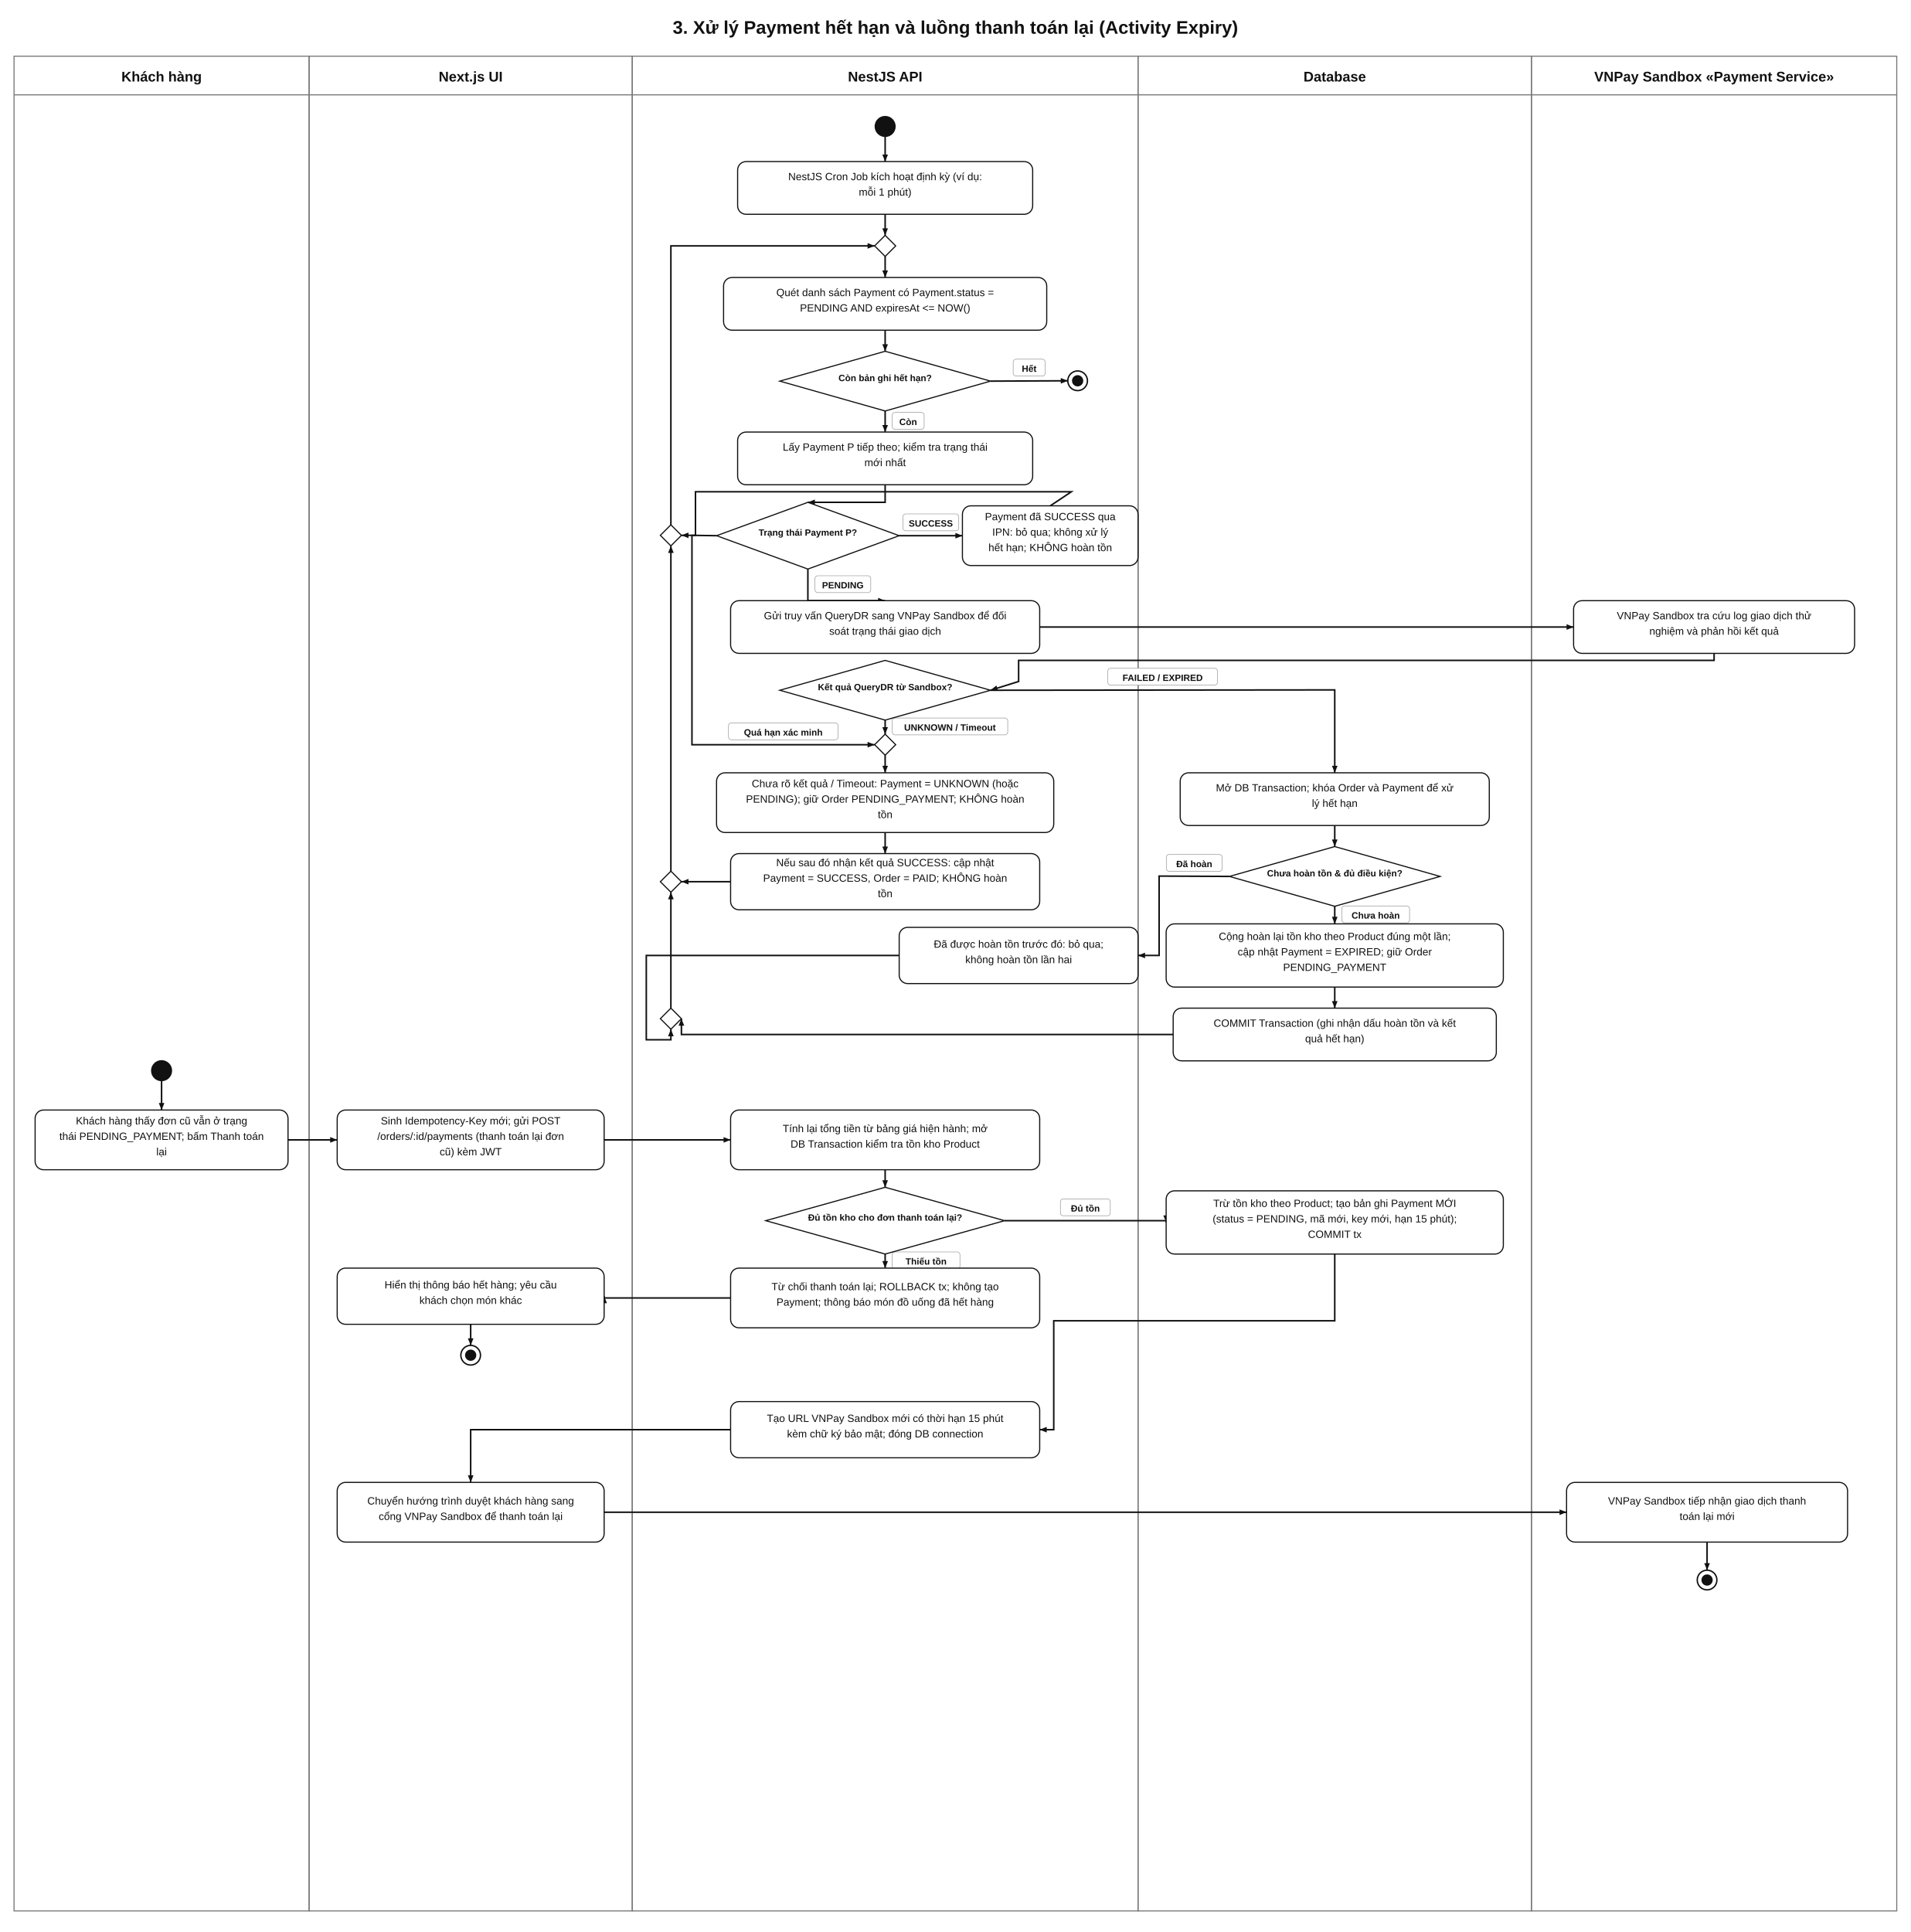
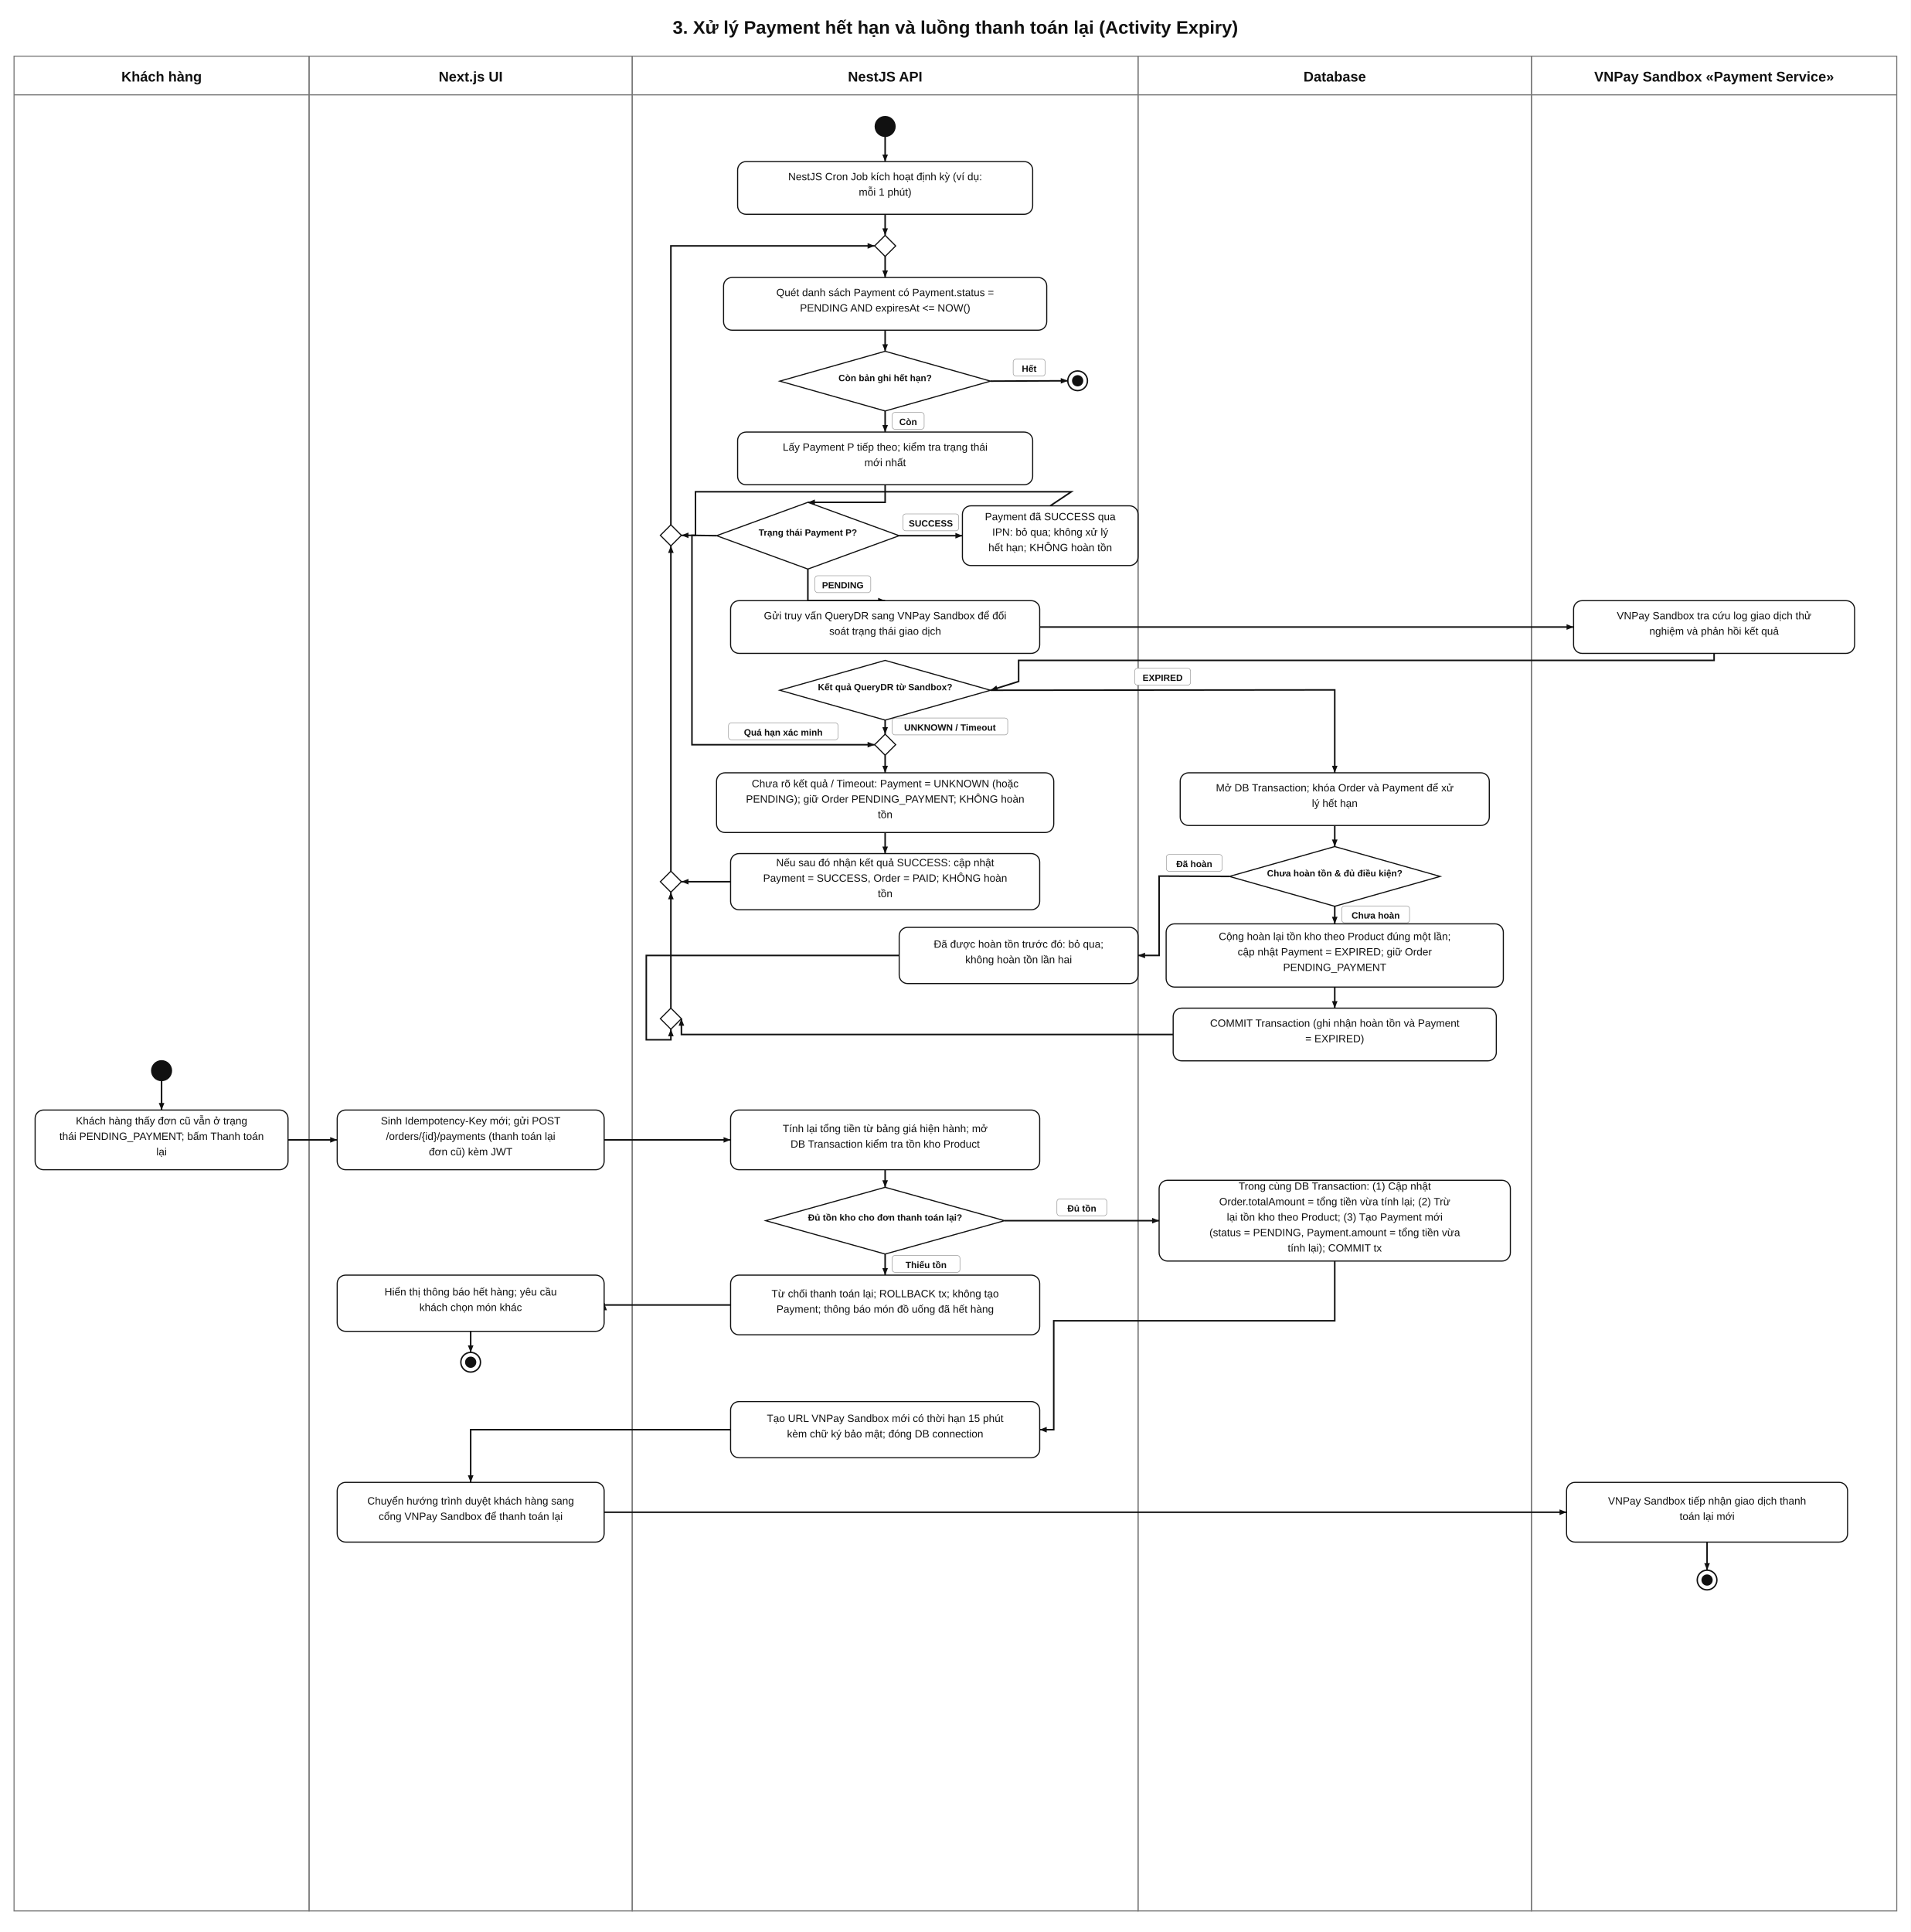
<svg xmlns="http://www.w3.org/2000/svg" width="2720" height="2750" viewBox="0 0 2720 2750" style="background:#ffffff;color-scheme:light">
  <defs>
    <marker id="arr" markerWidth="12" markerHeight="10" refX="11" refY="5" orient="auto" markerUnits="userSpaceOnUse">
      <path d="M1,1 L11,5 L1,9 Z" fill="#111111" />
    </marker>
  </defs>
  <rect width="2720" height="2750" fill="#ffffff" />
  <text x="1360.0" y="48" fill="#111111" font-family="Arial" font-size="26" font-weight="700" text-anchor="middle">3. Xử lý Payment hết hạn và luồng thanh toán lại (Activity Expiry)</text>
  <rect x="20" y="80" width="420" height="2640" fill="none" stroke="#777777" stroke-width="1.5" />
  <line x1="20" y1="135" x2="440" y2="135" stroke="#777777" stroke-width="1.5" />
  <text x="230.0" y="116" fill="#111111" font-family="Arial" font-size="20" font-weight="700" text-anchor="middle">Khách hàng</text>
  <rect x="440" y="80" width="460" height="2640" fill="none" stroke="#777777" stroke-width="1.5" />
  <line x1="440" y1="135" x2="900" y2="135" stroke="#777777" stroke-width="1.5" />
  <text x="670.0" y="116" fill="#111111" font-family="Arial" font-size="20" font-weight="700" text-anchor="middle">Next.js UI</text>
  <rect x="900" y="80" width="720" height="2640" fill="none" stroke="#777777" stroke-width="1.5" />
  <line x1="900" y1="135" x2="1620" y2="135" stroke="#777777" stroke-width="1.5" />
  <text x="1260.0" y="116" fill="#111111" font-family="Arial" font-size="20" font-weight="700" text-anchor="middle">NestJS API</text>
  <rect x="1620" y="80" width="560" height="2640" fill="none" stroke="#777777" stroke-width="1.5" />
  <line x1="1620" y1="135" x2="2180" y2="135" stroke="#777777" stroke-width="1.5" />
  <text x="1900.0" y="116" fill="#111111" font-family="Arial" font-size="20" font-weight="700" text-anchor="middle">Database</text>
  <rect x="2180" y="80" width="520" height="2640" fill="none" stroke="#777777" stroke-width="1.5" />
  <line x1="2180" y1="135" x2="2700" y2="135" stroke="#777777" stroke-width="1.5" />
  <text x="2440.0" y="116" fill="#111111" font-family="Arial" font-size="20" font-weight="700" text-anchor="middle">VNPay Sandbox «Payment Service»</text>
  <polyline points="1260.0,194.0 1260.0,230.0" stroke="#111111" stroke-width="2.2" fill="none" marker-end="url(#arr)" />
  <polyline points="1260.0,305.0 1260.0,335.0" stroke="#111111" stroke-width="2.2" fill="none" marker-end="url(#arr)" />
  <polyline points="1260.0,365.0 1260.0,395.0" stroke="#111111" stroke-width="2.2" fill="none" marker-end="url(#arr)" />
  <polyline points="1260.0,470.0 1260.0,500.0" stroke="#111111" stroke-width="2.2" fill="none" marker-end="url(#arr)" />
  <polyline points="1410.0,542.5 1520.0,542.0" stroke="#111111" stroke-width="2.2" fill="none" marker-end="url(#arr)" />
  <rect x="1442.25" y="511.25" width="45.5" height="24" fill="#ffffff" stroke="#999999" stroke-width="0.8" rx="4" />
  <text x="1465.0" y="529.25" fill="#111111" font-family="Arial" font-size="13" font-weight="600" text-anchor="middle">Hết</text>
  <polyline points="1260.0,585.0 1260.0,615.0" stroke="#111111" stroke-width="2.2" fill="none" marker-end="url(#arr)" />
  <rect x="1270.0" y="587.0" width="45.5" height="24" fill="#ffffff" stroke="#999999" stroke-width="0.8" rx="4" />
  <text x="1292.75" y="605.0" fill="#111111" font-family="Arial" font-size="13" font-weight="600" text-anchor="middle">Còn</text>
  <polyline points="1260.0,690.0 1260.0,715.0 1150.0,715.0" stroke="#111111" stroke-width="2.2" fill="none" marker-end="url(#arr)" />
  <polyline points="1280.0,762.5 1370.0,762.5" stroke="#111111" stroke-width="2.2" fill="none" marker-end="url(#arr)" />
  <rect x="1285.25" y="731.5" width="79.5" height="24" fill="#ffffff" stroke="#999999" stroke-width="0.8" rx="4" />
  <text x="1325.0" y="749.5" fill="#111111" font-family="Arial" font-size="13" font-weight="600" text-anchor="middle">SUCCESS</text>
  <polyline points="1495.0,720.0 1525.0,700.0 990.0,700.0 990.0,762.0 970.0,762.0" stroke="#111111" stroke-width="2.2" fill="none" marker-end="url(#arr)" />
  <polyline points="1150.0,810.0 1150.0,855.0 1260.0,855.0" stroke="#111111" stroke-width="2.2" fill="none" marker-end="url(#arr)" />
  <rect x="1160.0" y="819.5" width="79.5" height="24" fill="#ffffff" stroke="#999999" stroke-width="0.8" rx="4" />
  <text x="1199.75" y="837.5" fill="#111111" font-family="Arial" font-size="13" font-weight="600" text-anchor="middle">PENDING</text>
  <polyline points="1480.0,892.5 2240.0,892.5" stroke="#111111" stroke-width="2.2" fill="none" marker-end="url(#arr)" />
  <polyline points="2440.0,930.0 2440.0,940.0 1450.0,940.0 1450.0,970.0 1410.0,982.5" stroke="#111111" stroke-width="2.2" fill="none" marker-end="url(#arr)" />
  <polyline points="1260.0,1025.0 1260.0,1045.0" stroke="#111111" stroke-width="2.2" fill="none" marker-end="url(#arr)" />
  <rect x="1270.0" y="1022.0" width="164.5" height="24" fill="#ffffff" stroke="#999999" stroke-width="0.8" rx="4" />
  <text x="1352.25" y="1040.0" fill="#111111" font-family="Arial" font-size="13" font-weight="600" text-anchor="middle">UNKNOWN / Timeout</text>
  <polyline points="1020.0,762.5 985.0,762.0 985.0,1060.0 1245.0,1060.0" stroke="#111111" stroke-width="2.2" fill="none" marker-end="url(#arr)" />
  <rect x="1037.0" y="1029.0" width="156.0" height="24" fill="#ffffff" stroke="#999999" stroke-width="0.8" rx="4" />
  <text x="1115.0" y="1047.0" fill="#111111" font-family="Arial" font-size="13" font-weight="600" text-anchor="middle">Quá hạn xác minh</text>
  <polyline points="1260.0,1075.0 1260.0,1100.0" stroke="#111111" stroke-width="2.2" fill="none" marker-end="url(#arr)" />
  <polyline points="1260.0,1185.0 1260.0,1215.0" stroke="#111111" stroke-width="2.2" fill="none" marker-end="url(#arr)" />
  <polyline points="1040.0,1255.0 970.0,1255.0" stroke="#111111" stroke-width="2.2" fill="none" marker-end="url(#arr)" />
  <polyline points="1410.0,982.5 1900.0,982.0 1900.0,1100.0" stroke="#111111" stroke-width="2.2" fill="none" marker-end="url(#arr)" />
-   <rect x="1577.0" y="951.25" width="156.0" height="24" fill="#ffffff" stroke="#999999" stroke-width="0.8" rx="4" />
-   <text x="1655.0" y="969.25" fill="#111111" font-family="Arial" font-size="13" font-weight="600" text-anchor="middle">FAILED / EXPIRED</text>
+   <rect x="1615.25" y="951.25" width="79.5" height="24" fill="#ffffff" stroke="#999999" stroke-width="0.8" rx="4" />
+   <text x="1655.0" y="969.25" fill="#111111" font-family="Arial" font-size="13" font-weight="600" text-anchor="middle">EXPIRED</text>
  <polyline points="1900.0,1175.0 1900.0,1205.0" stroke="#111111" stroke-width="2.2" fill="none" marker-end="url(#arr)" />
  <polyline points="1900.0,1290.0 1900.0,1315.0" stroke="#111111" stroke-width="2.2" fill="none" marker-end="url(#arr)" />
  <rect x="1910.0" y="1289.5" width="96.5" height="24" fill="#ffffff" stroke="#999999" stroke-width="0.8" rx="4" />
  <text x="1958.25" y="1307.5" fill="#111111" font-family="Arial" font-size="13" font-weight="600" text-anchor="middle">Chưa hoàn</text>
  <polyline points="1750.0,1247.5 1650.0,1247.0 1650.0,1360.0 1620.0,1360.0" stroke="#111111" stroke-width="2.2" fill="none" marker-end="url(#arr)" />
  <rect x="1660.25" y="1216.25" width="79.5" height="24" fill="#ffffff" stroke="#999999" stroke-width="0.8" rx="4" />
  <text x="1700.0" y="1234.25" fill="#111111" font-family="Arial" font-size="13" font-weight="600" text-anchor="middle">Đã hoàn</text>
  <polyline points="1280.0,1360.0 920.0,1360.0 920.0,1480.0 955.0,1480.0 955.0,1465.0" stroke="#111111" stroke-width="2.2" fill="none" marker-end="url(#arr)" />
  <polyline points="1900.0,1405.0 1900.0,1435.0" stroke="#111111" stroke-width="2.2" fill="none" marker-end="url(#arr)" />
  <polyline points="1670.0,1472.5 970.0,1472.5 970.0,1450.0" stroke="#111111" stroke-width="2.2" fill="none" marker-end="url(#arr)" />
  <polyline points="955.0,1435.0 955.0,1270.0" stroke="#111111" stroke-width="2.2" fill="none" marker-end="url(#arr)" />
  <polyline points="955.0,1240.0 955.0,777.0" stroke="#111111" stroke-width="2.2" fill="none" marker-end="url(#arr)" />
  <polyline points="955.0,747.0 955.0,350.0 1245.0,350.0" stroke="#111111" stroke-width="2.2" fill="none" marker-end="url(#arr)" />
  <polyline points="230.0,1538.0 230.0,1580.0" stroke="#111111" stroke-width="2.2" fill="none" marker-end="url(#arr)" />
  <polyline points="410.0,1622.5 480.0,1622.5" stroke="#111111" stroke-width="2.2" fill="none" marker-end="url(#arr)" />
  <polyline points="860.0,1622.5 1040.0,1622.5" stroke="#111111" stroke-width="2.2" fill="none" marker-end="url(#arr)" />
  <polyline points="1260.0,1665.0 1260.0,1690.0" stroke="#111111" stroke-width="2.2" fill="none" marker-end="url(#arr)" />
-   <polyline points="1260.0,1785.0 1260.0,1805.0" stroke="#111111" stroke-width="2.2" fill="none" marker-end="url(#arr)" />
-   <rect x="1270.0" y="1782.0" width="96.5" height="24" fill="#ffffff" stroke="#999999" stroke-width="0.8" rx="4" />
-   <text x="1318.25" y="1800.0" fill="#111111" font-family="Arial" font-size="13" font-weight="600" text-anchor="middle">Thiếu tồn</text>
-   <polyline points="1040.0,1847.5 860.0,1847.5 860.0,1845.0" stroke="#111111" stroke-width="2.2" fill="none" marker-end="url(#arr)" />
-   <polyline points="670.0,1885.0 670.0,1915.0" stroke="#111111" stroke-width="2.2" fill="none" marker-end="url(#arr)" />
-   <polyline points="1430.0,1737.5 1660.0,1737.5 1660.0,1740.0" stroke="#111111" stroke-width="2.2" fill="none" marker-end="url(#arr)" />
-   <rect x="1509.5" y="1706.5" width="71.0" height="24" fill="#ffffff" stroke="#999999" stroke-width="0.8" rx="4" />
-   <text x="1545.0" y="1724.5" fill="#111111" font-family="Arial" font-size="13" font-weight="600" text-anchor="middle">Đủ tồn</text>
-   <polyline points="1900.0,1785.0 1900.0,1880.0 1500.0,1880.0 1500.0,2035.0 1480.0,2035.0" stroke="#111111" stroke-width="2.2" fill="none" marker-end="url(#arr)" />
+   <polyline points="1260.0,1785.0 1260.0,1815.0" stroke="#111111" stroke-width="2.2" fill="none" marker-end="url(#arr)" />
+   <rect x="1270.0" y="1787.0" width="96.5" height="24" fill="#ffffff" stroke="#999999" stroke-width="0.8" rx="4" />
+   <text x="1318.25" y="1805.0" fill="#111111" font-family="Arial" font-size="13" font-weight="600" text-anchor="middle">Thiếu tồn</text>
+   <polyline points="1040.0,1857.5 860.0,1857.5 860.0,1855.0" stroke="#111111" stroke-width="2.2" fill="none" marker-end="url(#arr)" />
+   <polyline points="670.0,1895.0 670.0,1925.0" stroke="#111111" stroke-width="2.2" fill="none" marker-end="url(#arr)" />
+   <polyline points="1430.0,1737.5 1650.0,1737.5" stroke="#111111" stroke-width="2.2" fill="none" marker-end="url(#arr)" />
+   <rect x="1504.5" y="1706.5" width="71.0" height="24" fill="#ffffff" stroke="#999999" stroke-width="0.8" rx="4" />
+   <text x="1540.0" y="1724.5" fill="#111111" font-family="Arial" font-size="13" font-weight="600" text-anchor="middle">Đủ tồn</text>
+   <polyline points="1900.0,1795.0 1900.0,1880.0 1500.0,1880.0 1500.0,2035.0 1480.0,2035.0" stroke="#111111" stroke-width="2.2" fill="none" marker-end="url(#arr)" />
  <polyline points="1040.0,2035.0 670.0,2035.0 670.0,2110.0" stroke="#111111" stroke-width="2.2" fill="none" marker-end="url(#arr)" />
  <polyline points="860.0,2152.5 2230.0,2152.5" stroke="#111111" stroke-width="2.2" fill="none" marker-end="url(#arr)" />
  <polyline points="2430.0,2195.0 2430.0,2235.0" stroke="#111111" stroke-width="2.2" fill="none" marker-end="url(#arr)" />
  <circle cx="1260.0" cy="180.0" r="14" fill="#111111" stroke="#111111" stroke-width="2" />
  <rect x="1050" y="230" width="420" height="75" rx="12" fill="#ffffff" stroke="#111111" stroke-width="1.6" />
  <text x="1260.0" y="256.5" fill="#111111" font-family="Arial" font-size="15" font-weight="400" text-anchor="middle">NestJS Cron Job kích hoạt định kỳ (ví dụ:</text>
  <text x="1260.0" y="278.5" fill="#111111" font-family="Arial" font-size="15" font-weight="400" text-anchor="middle">mỗi 1 phút)</text>
  <polygon points="1260.0,335 1275,350.0 1260.0,365 1245,350.0" fill="#ffffff" stroke="#111111" stroke-width="1.6" />
  <rect x="1030" y="395" width="460" height="75" rx="12" fill="#ffffff" stroke="#111111" stroke-width="1.6" />
  <text x="1260.0" y="421.5" fill="#111111" font-family="Arial" font-size="15" font-weight="400" text-anchor="middle">Quét danh sách Payment có Payment.status =</text>
  <text x="1260.0" y="443.5" fill="#111111" font-family="Arial" font-size="15" font-weight="400" text-anchor="middle">PENDING AND expiresAt &lt;= NOW()</text>
  <polygon points="1260.0,500 1410,542.5 1260.0,585 1110,542.5" fill="#ffffff" stroke="#111111" stroke-width="1.6" />
  <text x="1260.0" y="542.5" fill="#111111" font-family="Arial" font-size="13" font-weight="600" text-anchor="middle">Còn bản ghi hết hạn?</text>
  <circle cx="1534.0" cy="542.0" r="14" fill="#ffffff" stroke="#111111" stroke-width="2" />
  <circle cx="1534.0" cy="542.0" r="8" fill="#111111" />
  <rect x="1050" y="615" width="420" height="75" rx="12" fill="#ffffff" stroke="#111111" stroke-width="1.6" />
  <text x="1260.0" y="641.5" fill="#111111" font-family="Arial" font-size="15" font-weight="400" text-anchor="middle">Lấy Payment P tiếp theo; kiểm tra trạng thái</text>
  <text x="1260.0" y="663.5" fill="#111111" font-family="Arial" font-size="15" font-weight="400" text-anchor="middle">mới nhất</text>
  <polygon points="1150.0,715 1280,762.5 1150.0,810 1020,762.5" fill="#ffffff" stroke="#111111" stroke-width="1.6" />
  <text x="1150.0" y="762.5" fill="#111111" font-family="Arial" font-size="13" font-weight="600" text-anchor="middle">Trạng thái Payment P?</text>
  <rect x="1370" y="720" width="250" height="85" rx="12" fill="#ffffff" stroke="#111111" stroke-width="1.6" />
  <text x="1495.0" y="740.5" fill="#111111" font-family="Arial" font-size="15" font-weight="400" text-anchor="middle">Payment đã SUCCESS qua</text>
  <text x="1495.0" y="762.5" fill="#111111" font-family="Arial" font-size="15" font-weight="400" text-anchor="middle">IPN: bỏ qua; không xử lý</text>
  <text x="1495.0" y="784.5" fill="#111111" font-family="Arial" font-size="15" font-weight="400" text-anchor="middle">hết hạn; KHÔNG hoàn tồn</text>
  <rect x="1040" y="855" width="440" height="75" rx="12" fill="#ffffff" stroke="#111111" stroke-width="1.6" />
  <text x="1260.0" y="881.5" fill="#111111" font-family="Arial" font-size="15" font-weight="400" text-anchor="middle">Gửi truy vấn QueryDR sang VNPay Sandbox để đối</text>
  <text x="1260.0" y="903.5" fill="#111111" font-family="Arial" font-size="15" font-weight="400" text-anchor="middle">soát trạng thái giao dịch</text>
  <rect x="2240" y="855" width="400" height="75" rx="12" fill="#ffffff" stroke="#111111" stroke-width="1.6" />
  <text x="2440.0" y="881.5" fill="#111111" font-family="Arial" font-size="15" font-weight="400" text-anchor="middle">VNPay Sandbox tra cứu log giao dịch thử</text>
  <text x="2440.0" y="903.5" fill="#111111" font-family="Arial" font-size="15" font-weight="400" text-anchor="middle">nghiệm và phản hồi kết quả</text>
  <polygon points="1260.0,940 1410,982.5 1260.0,1025 1110,982.5" fill="#ffffff" stroke="#111111" stroke-width="1.6" />
  <text x="1260.0" y="982.5" fill="#111111" font-family="Arial" font-size="13" font-weight="600" text-anchor="middle">Kết quả QueryDR từ Sandbox?</text>
  <polygon points="1260.0,1045 1275,1060.0 1260.0,1075 1245,1060.0" fill="#ffffff" stroke="#111111" stroke-width="1.6" />
  <rect x="1020" y="1100" width="480" height="85" rx="12" fill="#ffffff" stroke="#111111" stroke-width="1.6" />
  <text x="1260.0" y="1120.5" fill="#111111" font-family="Arial" font-size="15" font-weight="400" text-anchor="middle">Chưa rõ kết quả / Timeout: Payment = UNKNOWN (hoặc</text>
  <text x="1260.0" y="1142.5" fill="#111111" font-family="Arial" font-size="15" font-weight="400" text-anchor="middle">PENDING); giữ Order PENDING_PAYMENT; KHÔNG hoàn</text>
  <text x="1260.0" y="1164.5" fill="#111111" font-family="Arial" font-size="15" font-weight="400" text-anchor="middle">tồn</text>
  <rect x="1040" y="1215" width="440" height="80" rx="12" fill="#ffffff" stroke="#111111" stroke-width="1.6" />
  <text x="1260.0" y="1233.0" fill="#111111" font-family="Arial" font-size="15" font-weight="400" text-anchor="middle">Nếu sau đó nhận kết quả SUCCESS: cập nhật</text>
  <text x="1260.0" y="1255.0" fill="#111111" font-family="Arial" font-size="15" font-weight="400" text-anchor="middle">Payment = SUCCESS, Order = PAID; KHÔNG hoàn</text>
  <text x="1260.0" y="1277.0" fill="#111111" font-family="Arial" font-size="15" font-weight="400" text-anchor="middle">tồn</text>
  <rect x="1680" y="1100" width="440" height="75" rx="12" fill="#ffffff" stroke="#111111" stroke-width="1.6" />
  <text x="1900.0" y="1126.5" fill="#111111" font-family="Arial" font-size="15" font-weight="400" text-anchor="middle">Mở DB Transaction; khóa Order và Payment để xử</text>
  <text x="1900.0" y="1148.5" fill="#111111" font-family="Arial" font-size="15" font-weight="400" text-anchor="middle">lý hết hạn</text>
  <polygon points="1900.0,1205 2050,1247.5 1900.0,1290 1750,1247.5" fill="#ffffff" stroke="#111111" stroke-width="1.6" />
  <text x="1900.0" y="1247.5" fill="#111111" font-family="Arial" font-size="13" font-weight="600" text-anchor="middle">Chưa hoàn tồn &amp; đủ điều kiện?</text>
  <rect x="1280" y="1320" width="340" height="80" rx="12" fill="#ffffff" stroke="#111111" stroke-width="1.6" />
  <text x="1450.0" y="1349.0" fill="#111111" font-family="Arial" font-size="15" font-weight="400" text-anchor="middle">Đã được hoàn tồn trước đó: bỏ qua;</text>
  <text x="1450.0" y="1371.0" fill="#111111" font-family="Arial" font-size="15" font-weight="400" text-anchor="middle">không hoàn tồn lần hai</text>
  <rect x="1660" y="1315" width="480" height="90" rx="12" fill="#ffffff" stroke="#111111" stroke-width="1.6" />
  <text x="1900.0" y="1338.0" fill="#111111" font-family="Arial" font-size="15" font-weight="400" text-anchor="middle">Cộng hoàn lại tồn kho theo Product đúng một lần;</text>
  <text x="1900.0" y="1360.0" fill="#111111" font-family="Arial" font-size="15" font-weight="400" text-anchor="middle">cập nhật Payment = EXPIRED; giữ Order</text>
  <text x="1900.0" y="1382.0" fill="#111111" font-family="Arial" font-size="15" font-weight="400" text-anchor="middle">PENDING_PAYMENT</text>
  <rect x="1670" y="1435" width="460" height="75" rx="12" fill="#ffffff" stroke="#111111" stroke-width="1.6" />
-   <text x="1900.0" y="1461.5" fill="#111111" font-family="Arial" font-size="15" font-weight="400" text-anchor="middle">COMMIT Transaction (ghi nhận dấu hoàn tồn và kết</text>
-   <text x="1900.0" y="1483.5" fill="#111111" font-family="Arial" font-size="15" font-weight="400" text-anchor="middle">quả hết hạn)</text>
+   <text x="1900.0" y="1461.5" fill="#111111" font-family="Arial" font-size="15" font-weight="400" text-anchor="middle">COMMIT Transaction (ghi nhận hoàn tồn và Payment</text>
+   <text x="1900.0" y="1483.5" fill="#111111" font-family="Arial" font-size="15" font-weight="400" text-anchor="middle">= EXPIRED)</text>
  <polygon points="955.0,1435 970,1450.0 955.0,1465 940,1450.0" fill="#ffffff" stroke="#111111" stroke-width="1.6" />
  <polygon points="955.0,1240 970,1255.0 955.0,1270 940,1255.0" fill="#ffffff" stroke="#111111" stroke-width="1.6" />
  <polygon points="955.0,747 970,762.0 955.0,777 940,762.0" fill="#ffffff" stroke="#111111" stroke-width="1.6" />
  <circle cx="230.0" cy="1524.0" r="14" fill="#111111" stroke="#111111" stroke-width="2" />
  <rect x="50" y="1580" width="360" height="85" rx="12" fill="#ffffff" stroke="#111111" stroke-width="1.6" />
  <text x="230.0" y="1600.5" fill="#111111" font-family="Arial" font-size="15" font-weight="400" text-anchor="middle">Khách hàng thấy đơn cũ vẫn ở trạng</text>
  <text x="230.0" y="1622.5" fill="#111111" font-family="Arial" font-size="15" font-weight="400" text-anchor="middle">thái PENDING_PAYMENT; bấm Thanh toán</text>
  <text x="230.0" y="1644.5" fill="#111111" font-family="Arial" font-size="15" font-weight="400" text-anchor="middle">lại</text>
  <rect x="480" y="1580" width="380" height="85" rx="12" fill="#ffffff" stroke="#111111" stroke-width="1.6" />
  <text x="670.0" y="1600.5" fill="#111111" font-family="Arial" font-size="15" font-weight="400" text-anchor="middle">Sinh Idempotency-Key mới; gửi POST</text>
-   <text x="670.0" y="1622.5" fill="#111111" font-family="Arial" font-size="15" font-weight="400" text-anchor="middle">/orders/:id/payments (thanh toán lại đơn</text>
-   <text x="670.0" y="1644.5" fill="#111111" font-family="Arial" font-size="15" font-weight="400" text-anchor="middle">cũ) kèm JWT</text>
+   <text x="670.0" y="1622.5" fill="#111111" font-family="Arial" font-size="15" font-weight="400" text-anchor="middle">/orders/{id}/payments (thanh toán lại</text>
+   <text x="670.0" y="1644.5" fill="#111111" font-family="Arial" font-size="15" font-weight="400" text-anchor="middle">đơn cũ) kèm JWT</text>
  <rect x="1040" y="1580" width="440" height="85" rx="12" fill="#ffffff" stroke="#111111" stroke-width="1.6" />
  <text x="1260.0" y="1611.5" fill="#111111" font-family="Arial" font-size="15" font-weight="400" text-anchor="middle">Tính lại tổng tiền từ bảng giá hiện hành; mở</text>
  <text x="1260.0" y="1633.5" fill="#111111" font-family="Arial" font-size="15" font-weight="400" text-anchor="middle">DB Transaction kiểm tra tồn kho Product</text>
  <polygon points="1260.0,1690 1430,1737.5 1260.0,1785 1090,1737.5" fill="#ffffff" stroke="#111111" stroke-width="1.6" />
  <text x="1260.0" y="1737.5" fill="#111111" font-family="Arial" font-size="13" font-weight="600" text-anchor="middle">Đủ tồn kho cho đơn thanh toán lại?</text>
-   <rect x="1040" y="1805" width="440" height="85" rx="12" fill="#ffffff" stroke="#111111" stroke-width="1.6" />
-   <text x="1260.0" y="1836.5" fill="#111111" font-family="Arial" font-size="15" font-weight="400" text-anchor="middle">Từ chối thanh toán lại; ROLLBACK tx; không tạo</text>
-   <text x="1260.0" y="1858.5" fill="#111111" font-family="Arial" font-size="15" font-weight="400" text-anchor="middle">Payment; thông báo món đồ uống đã hết hàng</text>
-   <rect x="480" y="1805" width="380" height="80" rx="12" fill="#ffffff" stroke="#111111" stroke-width="1.6" />
-   <text x="670.0" y="1834.0" fill="#111111" font-family="Arial" font-size="15" font-weight="400" text-anchor="middle">Hiển thị thông báo hết hàng; yêu cầu</text>
-   <text x="670.0" y="1856.0" fill="#111111" font-family="Arial" font-size="15" font-weight="400" text-anchor="middle">khách chọn món khác</text>
-   <circle cx="670.0" cy="1929.0" r="14" fill="#ffffff" stroke="#111111" stroke-width="2" />
-   <circle cx="670.0" cy="1929.0" r="8" fill="#111111" />
-   <rect x="1660" y="1695" width="480" height="90" rx="12" fill="#ffffff" stroke="#111111" stroke-width="1.6" />
-   <text x="1900.0" y="1718.0" fill="#111111" font-family="Arial" font-size="15" font-weight="400" text-anchor="middle">Trừ tồn kho theo Product; tạo bản ghi Payment MỚI</text>
-   <text x="1900.0" y="1740.0" fill="#111111" font-family="Arial" font-size="15" font-weight="400" text-anchor="middle">(status = PENDING, mã mới, key mới, hạn 15 phút);</text>
-   <text x="1900.0" y="1762.0" fill="#111111" font-family="Arial" font-size="15" font-weight="400" text-anchor="middle">COMMIT tx</text>
+   <rect x="1040" y="1815" width="440" height="85" rx="12" fill="#ffffff" stroke="#111111" stroke-width="1.6" />
+   <text x="1260.0" y="1846.5" fill="#111111" font-family="Arial" font-size="15" font-weight="400" text-anchor="middle">Từ chối thanh toán lại; ROLLBACK tx; không tạo</text>
+   <text x="1260.0" y="1868.5" fill="#111111" font-family="Arial" font-size="15" font-weight="400" text-anchor="middle">Payment; thông báo món đồ uống đã hết hàng</text>
+   <rect x="480" y="1815" width="380" height="80" rx="12" fill="#ffffff" stroke="#111111" stroke-width="1.6" />
+   <text x="670.0" y="1844.0" fill="#111111" font-family="Arial" font-size="15" font-weight="400" text-anchor="middle">Hiển thị thông báo hết hàng; yêu cầu</text>
+   <text x="670.0" y="1866.0" fill="#111111" font-family="Arial" font-size="15" font-weight="400" text-anchor="middle">khách chọn món khác</text>
+   <circle cx="670.0" cy="1939.0" r="14" fill="#ffffff" stroke="#111111" stroke-width="2" />
+   <circle cx="670.0" cy="1939.0" r="8" fill="#111111" />
+   <rect x="1650" y="1680" width="500" height="115" rx="12" fill="#ffffff" stroke="#111111" stroke-width="1.6" />
+   <text x="1900.0" y="1693.5" fill="#111111" font-family="Arial" font-size="15" font-weight="400" text-anchor="middle">Trong cùng DB Transaction: (1) Cập nhật</text>
+   <text x="1900.0" y="1715.5" fill="#111111" font-family="Arial" font-size="15" font-weight="400" text-anchor="middle">Order.totalAmount = tổng tiền vừa tính lại; (2) Trừ</text>
+   <text x="1900.0" y="1737.5" fill="#111111" font-family="Arial" font-size="15" font-weight="400" text-anchor="middle">lại tồn kho theo Product; (3) Tạo Payment mới</text>
+   <text x="1900.0" y="1759.5" fill="#111111" font-family="Arial" font-size="15" font-weight="400" text-anchor="middle">(status = PENDING, Payment.amount = tổng tiền vừa</text>
+   <text x="1900.0" y="1781.5" fill="#111111" font-family="Arial" font-size="15" font-weight="400" text-anchor="middle">tính lại); COMMIT tx</text>
  <rect x="1040" y="1995" width="440" height="80" rx="12" fill="#ffffff" stroke="#111111" stroke-width="1.6" />
  <text x="1260.0" y="2024.0" fill="#111111" font-family="Arial" font-size="15" font-weight="400" text-anchor="middle">Tạo URL VNPay Sandbox mới có thời hạn 15 phút</text>
  <text x="1260.0" y="2046.0" fill="#111111" font-family="Arial" font-size="15" font-weight="400" text-anchor="middle">kèm chữ ký bảo mật; đóng DB connection</text>
  <rect x="480" y="2110" width="380" height="85" rx="12" fill="#ffffff" stroke="#111111" stroke-width="1.6" />
  <text x="670.0" y="2141.5" fill="#111111" font-family="Arial" font-size="15" font-weight="400" text-anchor="middle">Chuyển hướng trình duyệt khách hàng sang</text>
  <text x="670.0" y="2163.5" fill="#111111" font-family="Arial" font-size="15" font-weight="400" text-anchor="middle">cổng VNPay Sandbox để thanh toán lại</text>
  <rect x="2230" y="2110" width="400" height="85" rx="12" fill="#ffffff" stroke="#111111" stroke-width="1.6" />
  <text x="2430.0" y="2141.5" fill="#111111" font-family="Arial" font-size="15" font-weight="400" text-anchor="middle">VNPay Sandbox tiếp nhận giao dịch thanh</text>
  <text x="2430.0" y="2163.5" fill="#111111" font-family="Arial" font-size="15" font-weight="400" text-anchor="middle">toán lại mới</text>
  <circle cx="2430.0" cy="2249.0" r="14" fill="#ffffff" stroke="#111111" stroke-width="2" />
  <circle cx="2430.0" cy="2249.0" r="8" fill="#111111" />
</svg>
